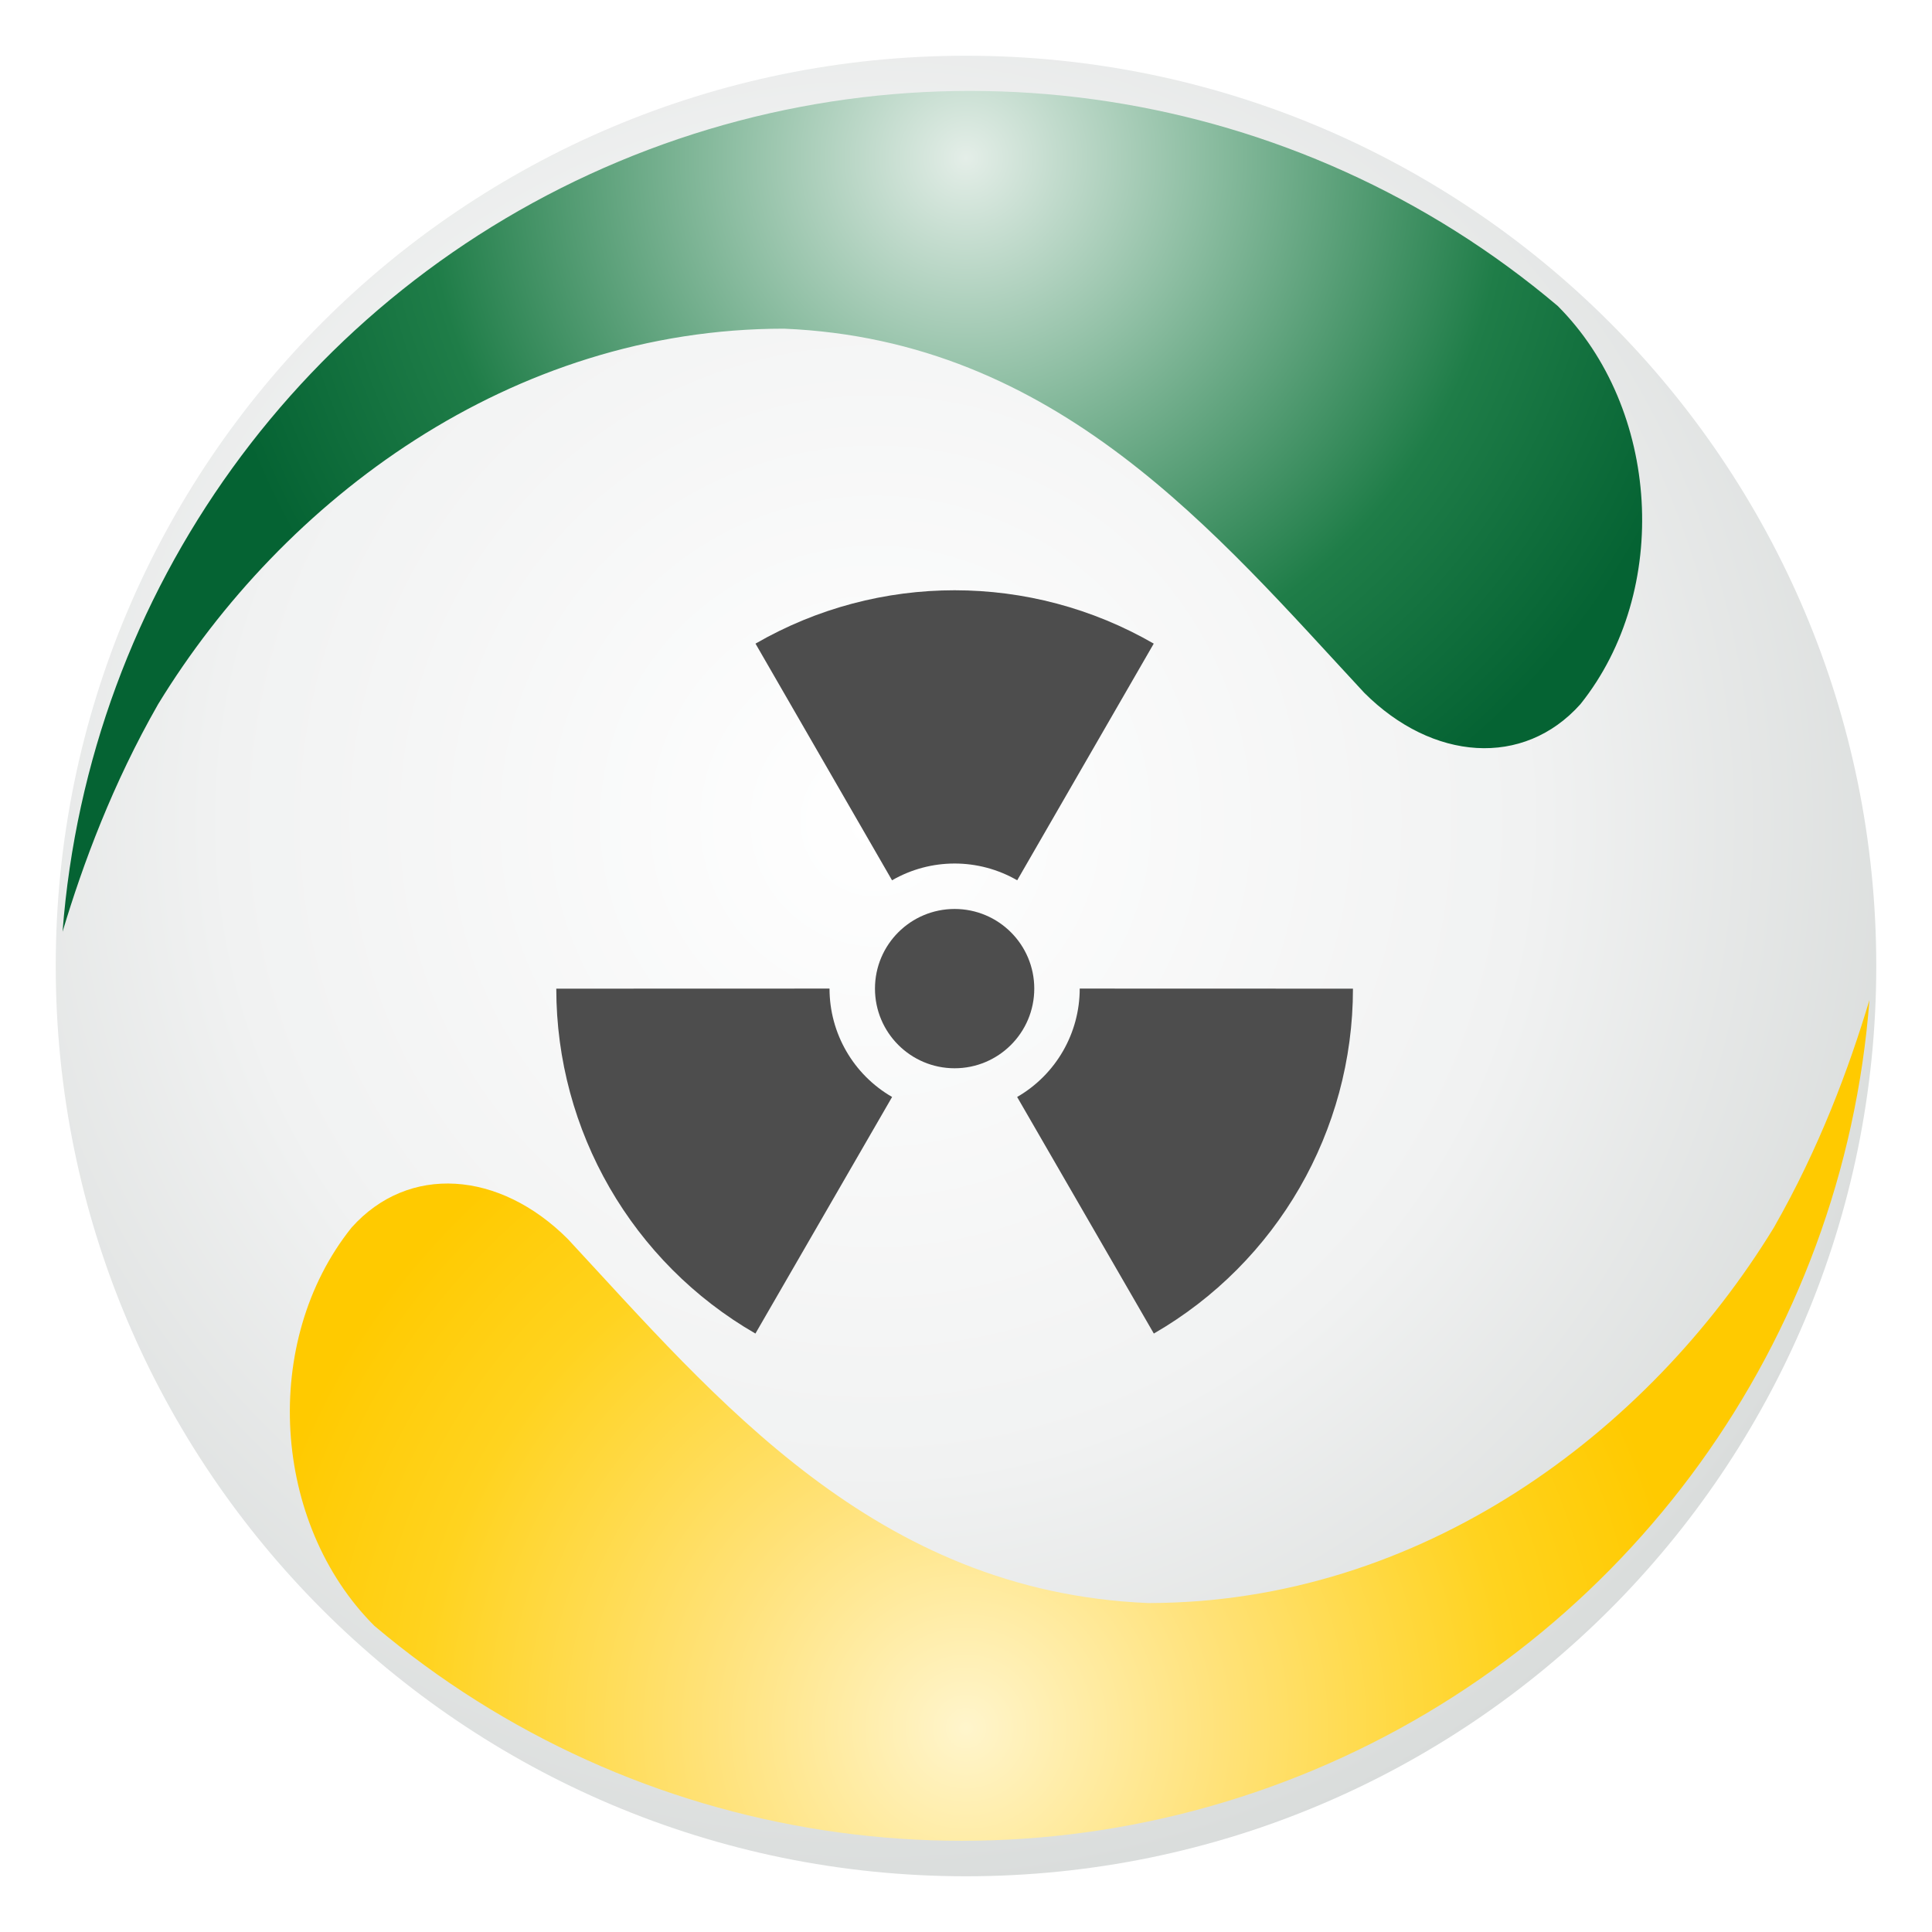
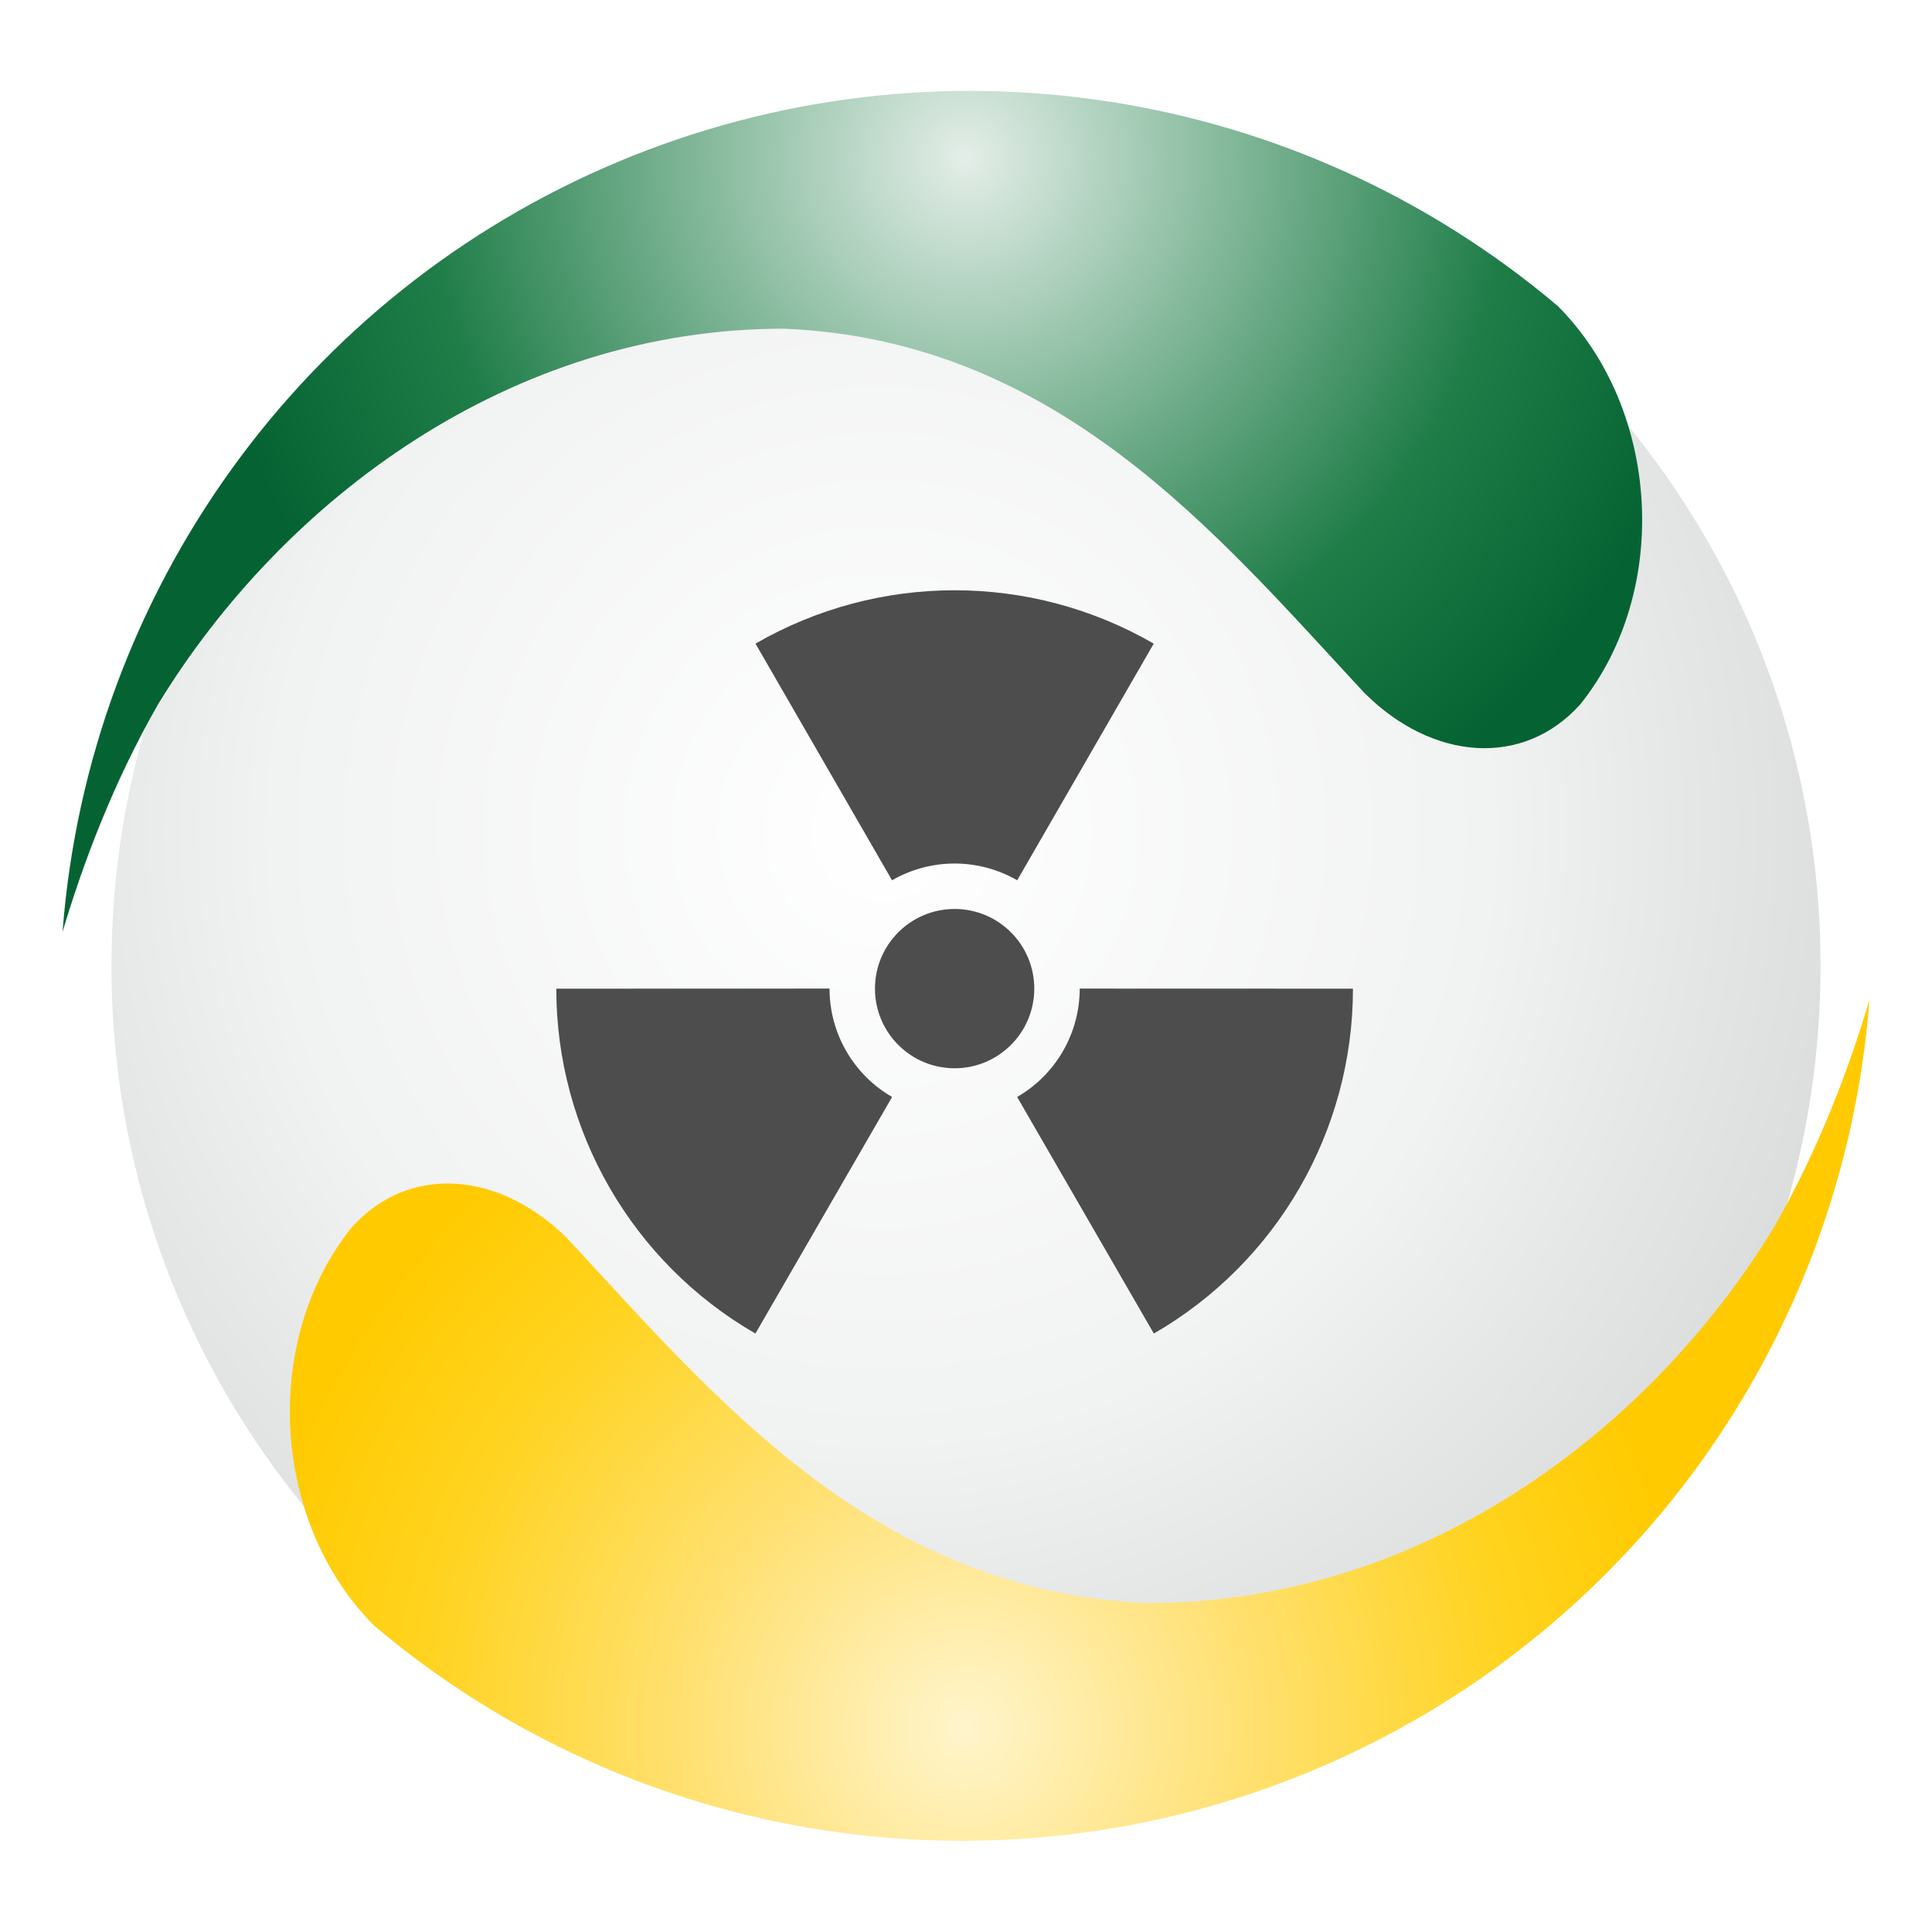
<svg xmlns="http://www.w3.org/2000/svg" viewBox="-1 -0.5 52 52" width="64" height="64" role="img" aria-label="GDOIN">
  <defs>
    <radialGradient id="lmri-sphere" cx="0.45" cy="0.42" r="0.6">
      <stop offset="0" stop-color="#ffffff" />
      <stop offset="0.6" stop-color="#f1f2f2" />
      <stop offset="1" stop-color="#d9dcdb" />
    </radialGradient>
    <radialGradient id="lmri-green" cx="40" cy="5" r="34" gradientUnits="userSpaceOnUse">
      <stop offset="0" stop-color="#e4eee8" />
      <stop offset="0.3" stop-color="#8fbfa4" />
      <stop offset="0.7" stop-color="#1f7d48" />
      <stop offset="1" stop-color="#056333" />
    </radialGradient>
    <radialGradient id="lmri-yellow" cx="40" cy="7" r="32" gradientUnits="userSpaceOnUse">
      <stop offset="0" stop-color="#fff5cc" />
      <stop offset="0.35" stop-color="#ffe27a" />
      <stop offset="0.75" stop-color="#ffd31f" />
      <stop offset="1" stop-color="#ffca00" />
    </radialGradient>
    <path id="lmri-swoosh" d="M0.3,39 A40,40 0 0 1 66,11.5 C70.5,16 71,24 67,29 C64.5,31.8 60.5,31.5 57.5,28.5 C51,21.5 44,13 32,12.5 C20,12.5 10,20 4.5,29 C2.5,32.5 1.2,36 0.3,39 Z" />
  </defs>
-   <circle cx="25" cy="25.5" r="24.5" fill="url(#lmri-sphere)" />
+   <circle cx="25" cy="25.5" r="23" fill="url(#lmri-sphere)" />
  <g transform="translate(0.5 0.69) scale(0.6125)">
    <use href="#lmri-swoosh" fill="url(#lmri-green)" />
    <use href="#lmri-swoosh" fill="url(#lmri-yellow)" transform="rotate(180 40 40.5)" />
    <g fill="#4d4d4d" transform="translate(39.5 41.5)">
      <circle r="3.5" />
      <path id="lmri-blade" d="M-2.75,-4.76 L-8.75,-15.16 A17.5,17.5 0 0 1 8.75,-15.16 L2.75,-4.76 A5.5,5.5 0 0 0 -2.75,-4.76 Z" />
      <use href="#lmri-blade" transform="rotate(120)" />
      <use href="#lmri-blade" transform="rotate(240)" />
    </g>
  </g>
</svg>
